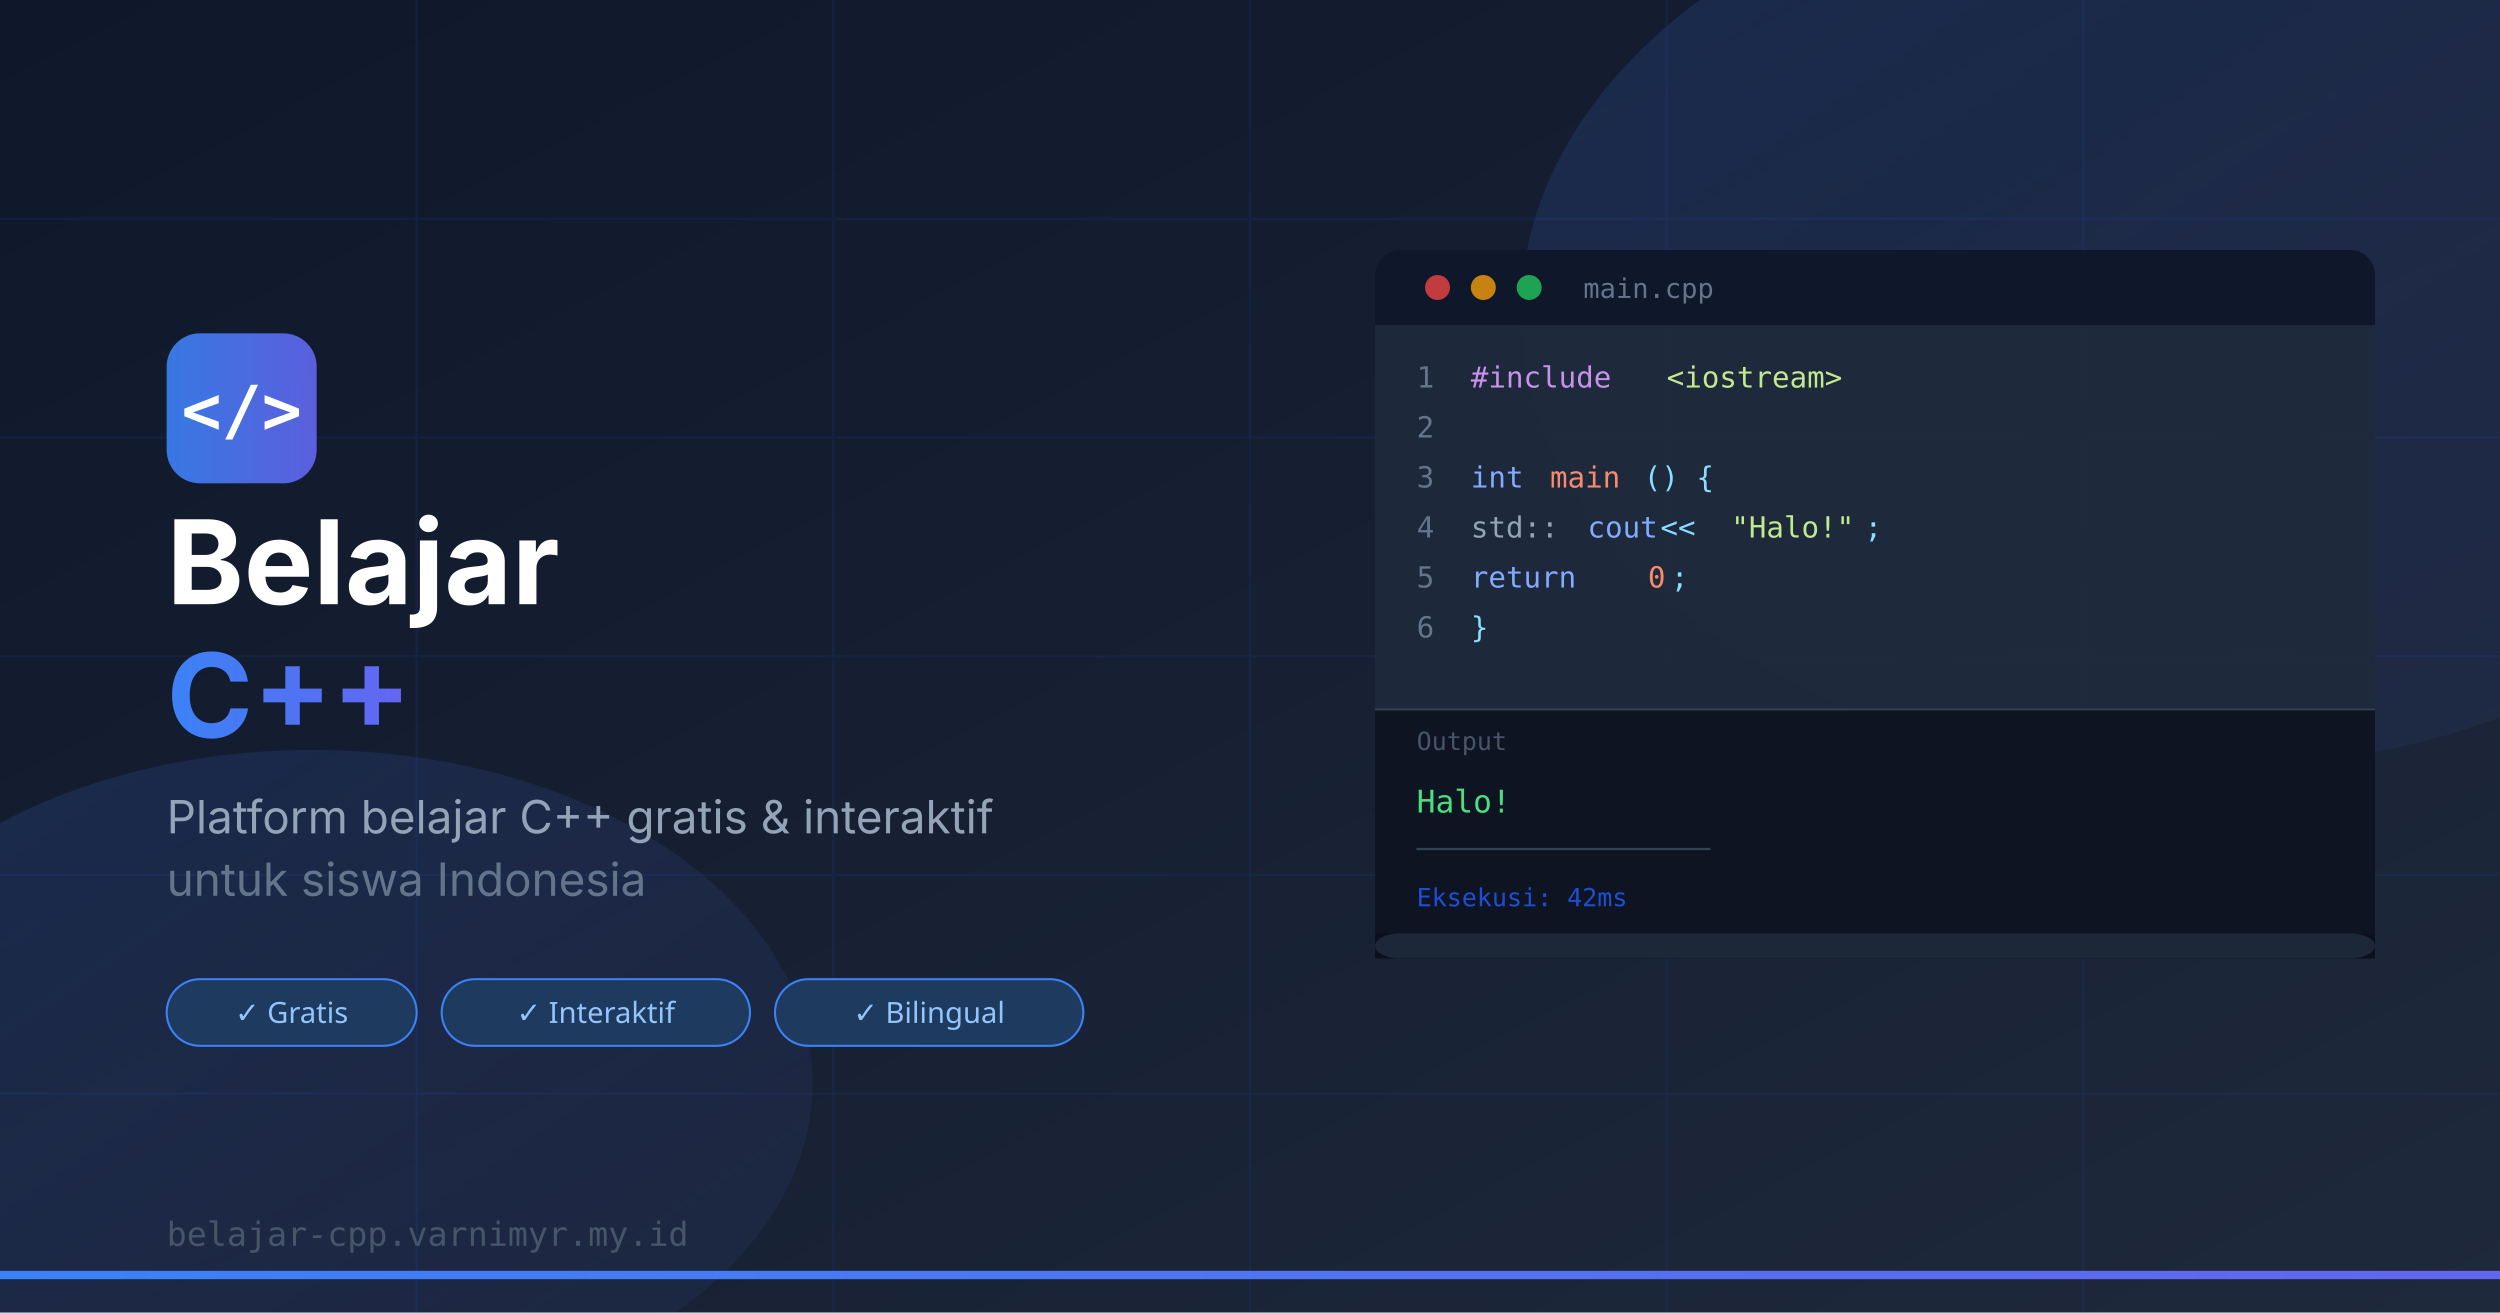
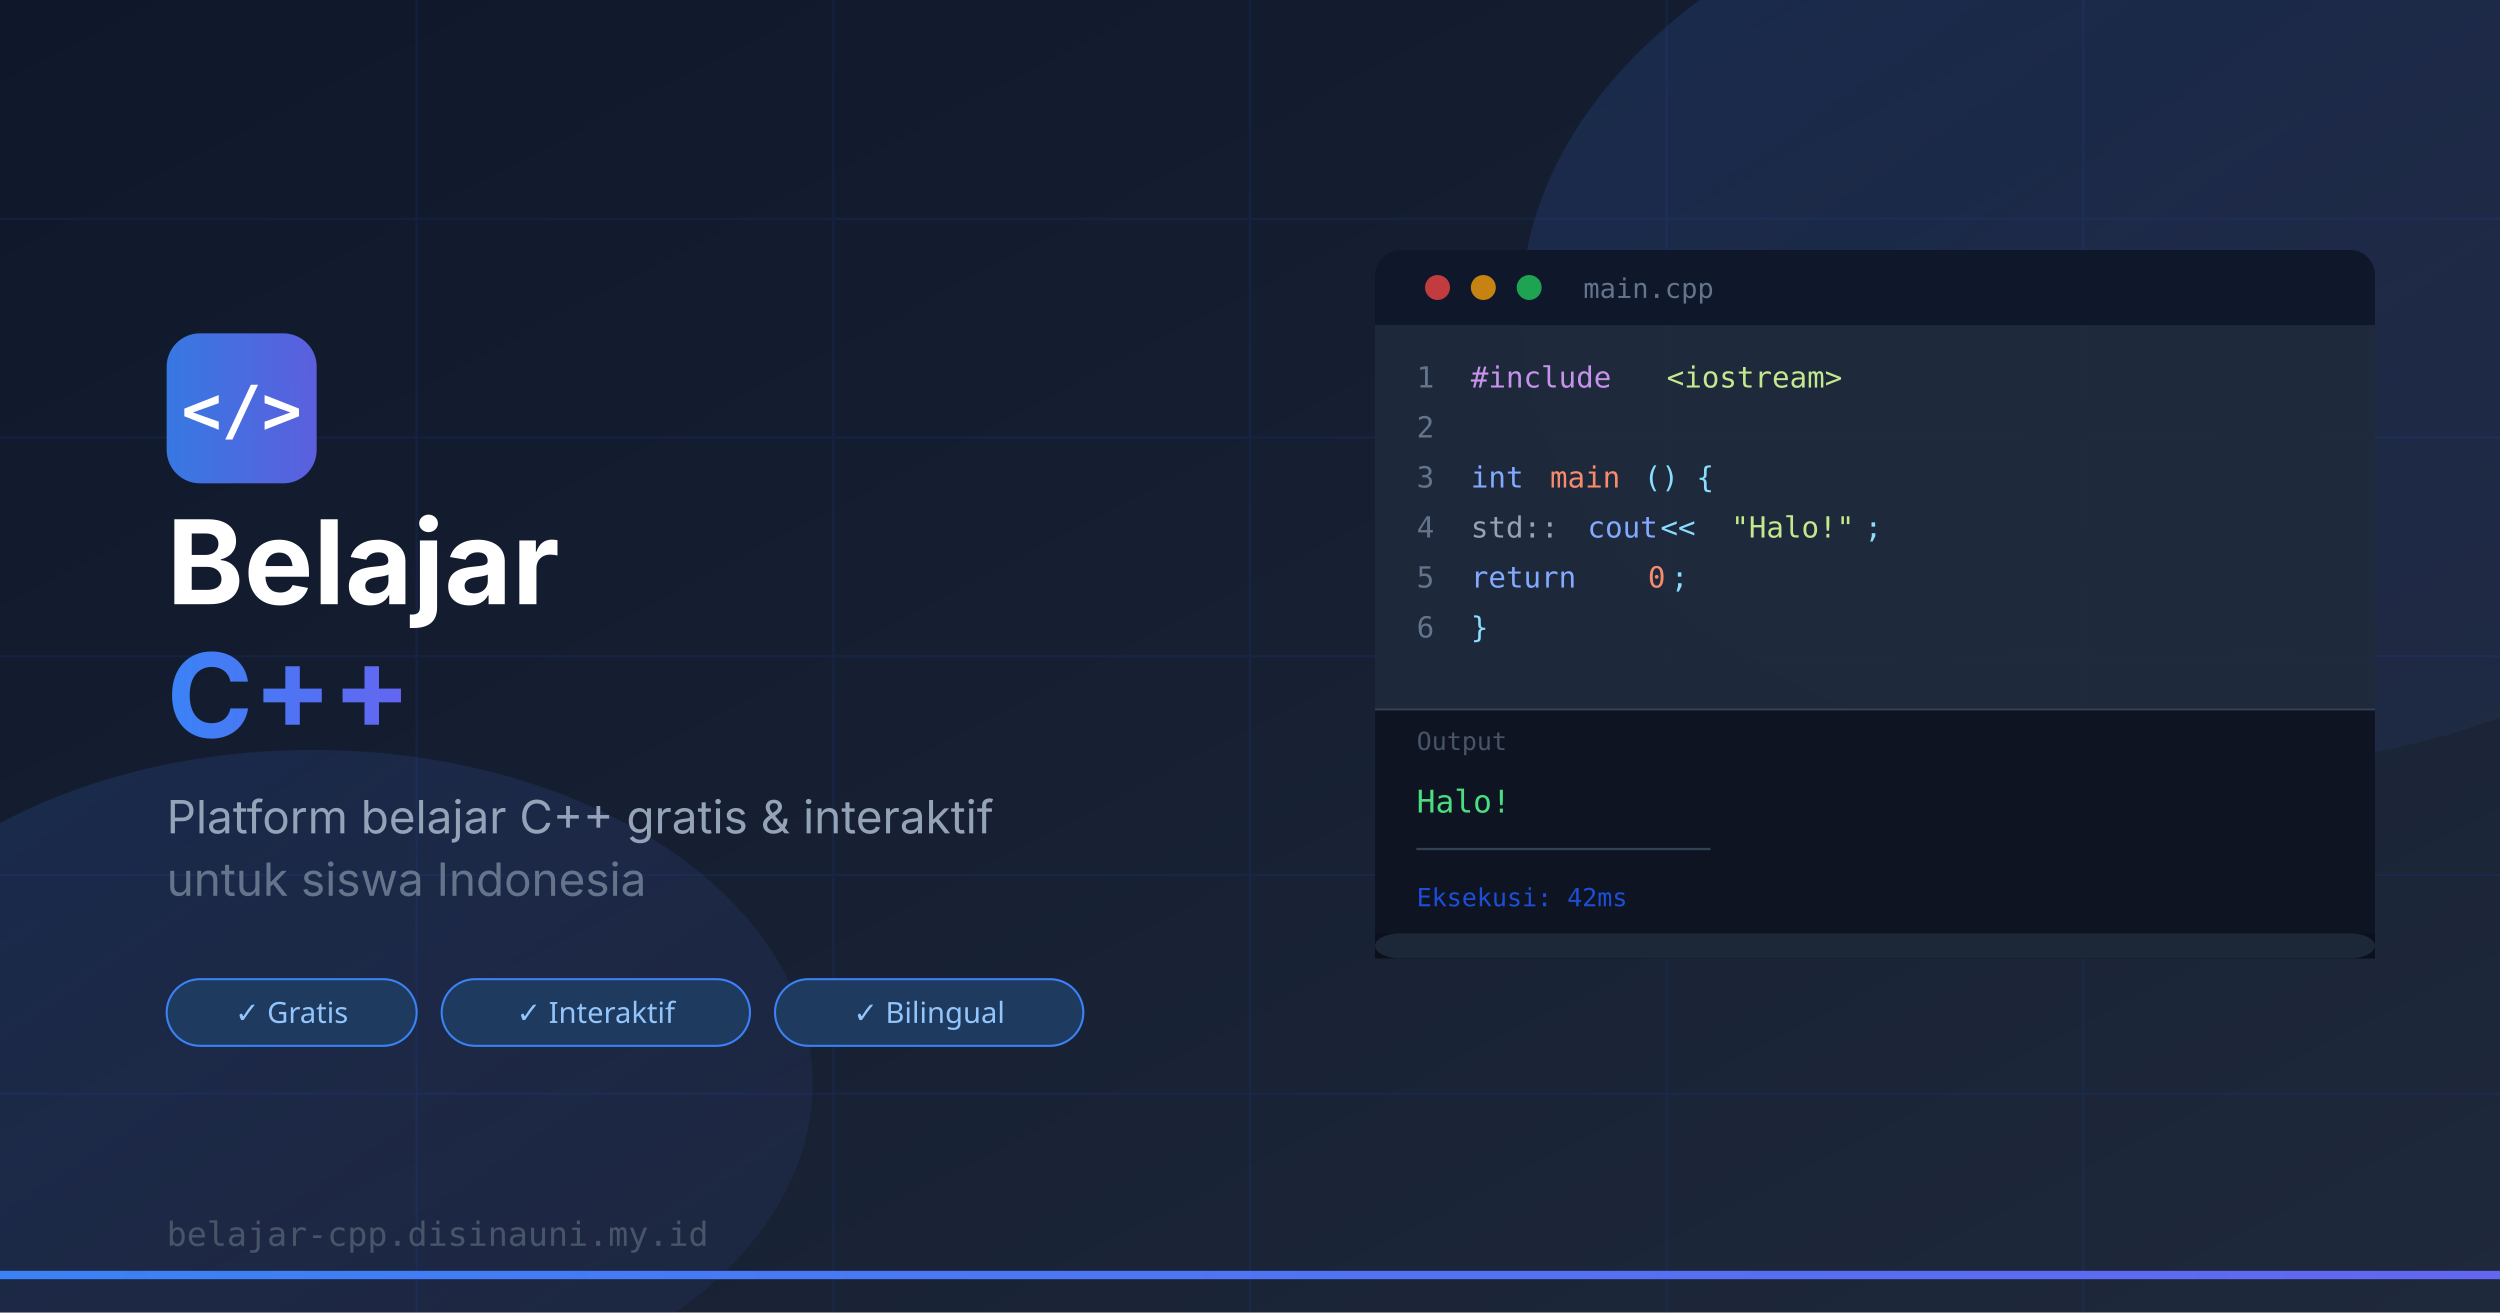
<svg xmlns="http://www.w3.org/2000/svg" width="1200" height="630" viewBox="0 0 1200 630">
  <defs>
    <linearGradient id="bg" x1="0%" y1="0%" x2="100%" y2="100%">
      <stop offset="0%" style="stop-color:#0f172a" />
      <stop offset="100%" style="stop-color:#1e293b" />
    </linearGradient>
    <linearGradient id="accent" x1="0%" y1="0%" x2="100%" y2="0%">
      <stop offset="0%" style="stop-color:#3b82f6" />
      <stop offset="100%" style="stop-color:#6366f1" />
    </linearGradient>
    <linearGradient id="glow" x1="0%" y1="0%" x2="100%" y2="100%">
      <stop offset="0%" style="stop-color:#3b82f6;stop-opacity:0.15" />
      <stop offset="100%" style="stop-color:#6366f1;stop-opacity:0.05" />
    </linearGradient>
  </defs>
  <rect width="1200" height="630" fill="url(#bg)" />
  <g stroke="#1e40af" stroke-width="1" opacity="0.15">
    <line x1="0" y1="105" x2="1200" y2="105" />
    <line x1="0" y1="210" x2="1200" y2="210" />
    <line x1="0" y1="315" x2="1200" y2="315" />
    <line x1="0" y1="420" x2="1200" y2="420" />
    <line x1="0" y1="525" x2="1200" y2="525" />
    <line x1="200" y1="0" x2="200" y2="630" />
    <line x1="400" y1="0" x2="400" y2="630" />
    <line x1="600" y1="0" x2="600" y2="630" />
    <line x1="800" y1="0" x2="800" y2="630" />
    <line x1="1000" y1="0" x2="1000" y2="630" />
  </g>
  <ellipse cx="1050" cy="150" rx="320" ry="220" fill="url(#glow)" />
  <ellipse cx="150" cy="520" rx="240" ry="160" fill="url(#glow)" />
  <rect x="660" y="120" width="480" height="340" rx="12" fill="#1e293b" opacity="0.9" />
  <rect x="660" y="120" width="480" height="36" rx="12" fill="#0f172a" />
  <rect x="660" y="144" width="480" height="12" fill="#0f172a" />
  <circle cx="690" cy="138" r="6" fill="#ef4444" opacity="0.8" />
  <circle cx="712" cy="138" r="6" fill="#f59e0b" opacity="0.8" />
  <circle cx="734" cy="138" r="6" fill="#22c55e" opacity="0.8" />
  <text x="760" y="143" font-family="monospace" font-size="13" fill="#64748b">main.cpp</text>
  <text x="680" y="186" font-family="monospace" font-size="14" fill="#64748b">1</text>
  <text x="706" y="186" font-family="monospace" font-size="14" fill="#c792ea">#include </text>
  <text x="800" y="186" font-family="monospace" font-size="14" fill="#c3e88d">&lt;iostream&gt;</text>
  <text x="680" y="210" font-family="monospace" font-size="14" fill="#64748b">2</text>
  <text x="680" y="234" font-family="monospace" font-size="14" fill="#64748b">3</text>
  <text x="706" y="234" font-family="monospace" font-size="14" fill="#82aaff">int </text>
  <text x="744" y="234" font-family="monospace" font-size="14" fill="#f78c6c">main</text>
  <text x="789" y="234" font-family="monospace" font-size="14" fill="#89ddff">() {</text>
  <text x="680" y="258" font-family="monospace" font-size="14" fill="#64748b">4</text>
  <text x="706" y="258" font-family="monospace" font-size="14" fill="#94a3b8">    std::</text>
  <text x="762" y="258" font-family="monospace" font-size="14" fill="#82aaff">cout</text>
  <text x="797" y="258" font-family="monospace" font-size="14" fill="#89ddff"> &lt;&lt; </text>
  <text x="831" y="258" font-family="monospace" font-size="14" fill="#c3e88d">"Halo!"</text>
  <text x="895" y="258" font-family="monospace" font-size="14" fill="#89ddff">;</text>
  <text x="680" y="282" font-family="monospace" font-size="14" fill="#64748b">5</text>
  <text x="706" y="282" font-family="monospace" font-size="14" fill="#82aaff">    return </text>
  <text x="791" y="282" font-family="monospace" font-size="14" fill="#f78c6c">0</text>
  <text x="802" y="282" font-family="monospace" font-size="14" fill="#89ddff">;</text>
  <text x="680" y="306" font-family="monospace" font-size="14" fill="#64748b">6</text>
  <text x="706" y="306" font-family="monospace" font-size="14" fill="#89ddff">}</text>
  <rect x="660" y="340" width="480" height="120" rx="0" fill="#0a0f1a" opacity="0.8" />
  <rect x="660" y="340" width="480" height="1" fill="#334155" />
  <text x="680" y="360" font-family="monospace" font-size="12" fill="#475569">Output</text>
  <text x="680" y="390" font-family="monospace" font-size="15" fill="#4ade80">Halo!</text>
  <text x="680" y="412" font-family="monospace" font-size="13" fill="#334155">──────────────────</text>
  <text x="680" y="435" font-family="monospace" font-size="12" fill="#1d4ed8">Eksekusi: 42ms</text>
  <rect x="660" y="448" width="480" height="12" rx="0" ry="0" fill="#0a0f1a" opacity="0.8" />
  <rect x="660" y="448" width="480" height="12" rx="12" fill="#1e293b" opacity="0.9" />
  <rect x="80" y="160" width="72" height="72" rx="16" fill="url(#accent)" opacity="0.9" />
  <text x="116" y="208" font-family="monospace" font-weight="bold" font-size="32" fill="white" text-anchor="middle">&lt;/&gt;</text>
  <text x="80" y="290" font-family="system-ui, -apple-system, sans-serif" font-weight="700" font-size="56" fill="white">Belajar</text>
  <text x="80" y="354" font-family="system-ui, -apple-system, sans-serif" font-weight="700" font-size="56" fill="url(#accent)">C++</text>
  <text x="80" y="400" font-family="system-ui, -apple-system, sans-serif" font-size="22" fill="#94a3b8">Platform belajar C++ gratis &amp; interaktif</text>
  <text x="80" y="430" font-family="system-ui, -apple-system, sans-serif" font-size="22" fill="#64748b">untuk siswa Indonesia</text>
  <rect x="80" y="470" width="120" height="32" rx="16" fill="#1e3a5f" stroke="#3b82f6" stroke-width="1" />
  <text x="140" y="491" font-family="system-ui, sans-serif" font-size="14" fill="#93c5fd" text-anchor="middle">✓ Gratis</text>
  <rect x="212" y="470" width="148" height="32" rx="16" fill="#1e3a5f" stroke="#3b82f6" stroke-width="1" />
  <text x="286" y="491" font-family="system-ui, sans-serif" font-size="14" fill="#93c5fd" text-anchor="middle">✓ Interaktif</text>
  <rect x="372" y="470" width="148" height="32" rx="16" fill="#1e3a5f" stroke="#3b82f6" stroke-width="1" />
  <text x="446" y="491" font-family="system-ui, sans-serif" font-size="14" fill="#93c5fd" text-anchor="middle">✓ Bilingual</text>
  <rect x="0" y="610" width="1200" height="4" fill="url(#accent)" />
-   <text x="80" y="598" font-family="monospace" font-size="16" fill="#475569">belajar-cpp.varnimyr.my.id</text>
+   <text x="80" y="598" font-family="monospace" font-size="16" fill="#475569">belajar-cpp.disinauni.my.id</text>
</svg>
